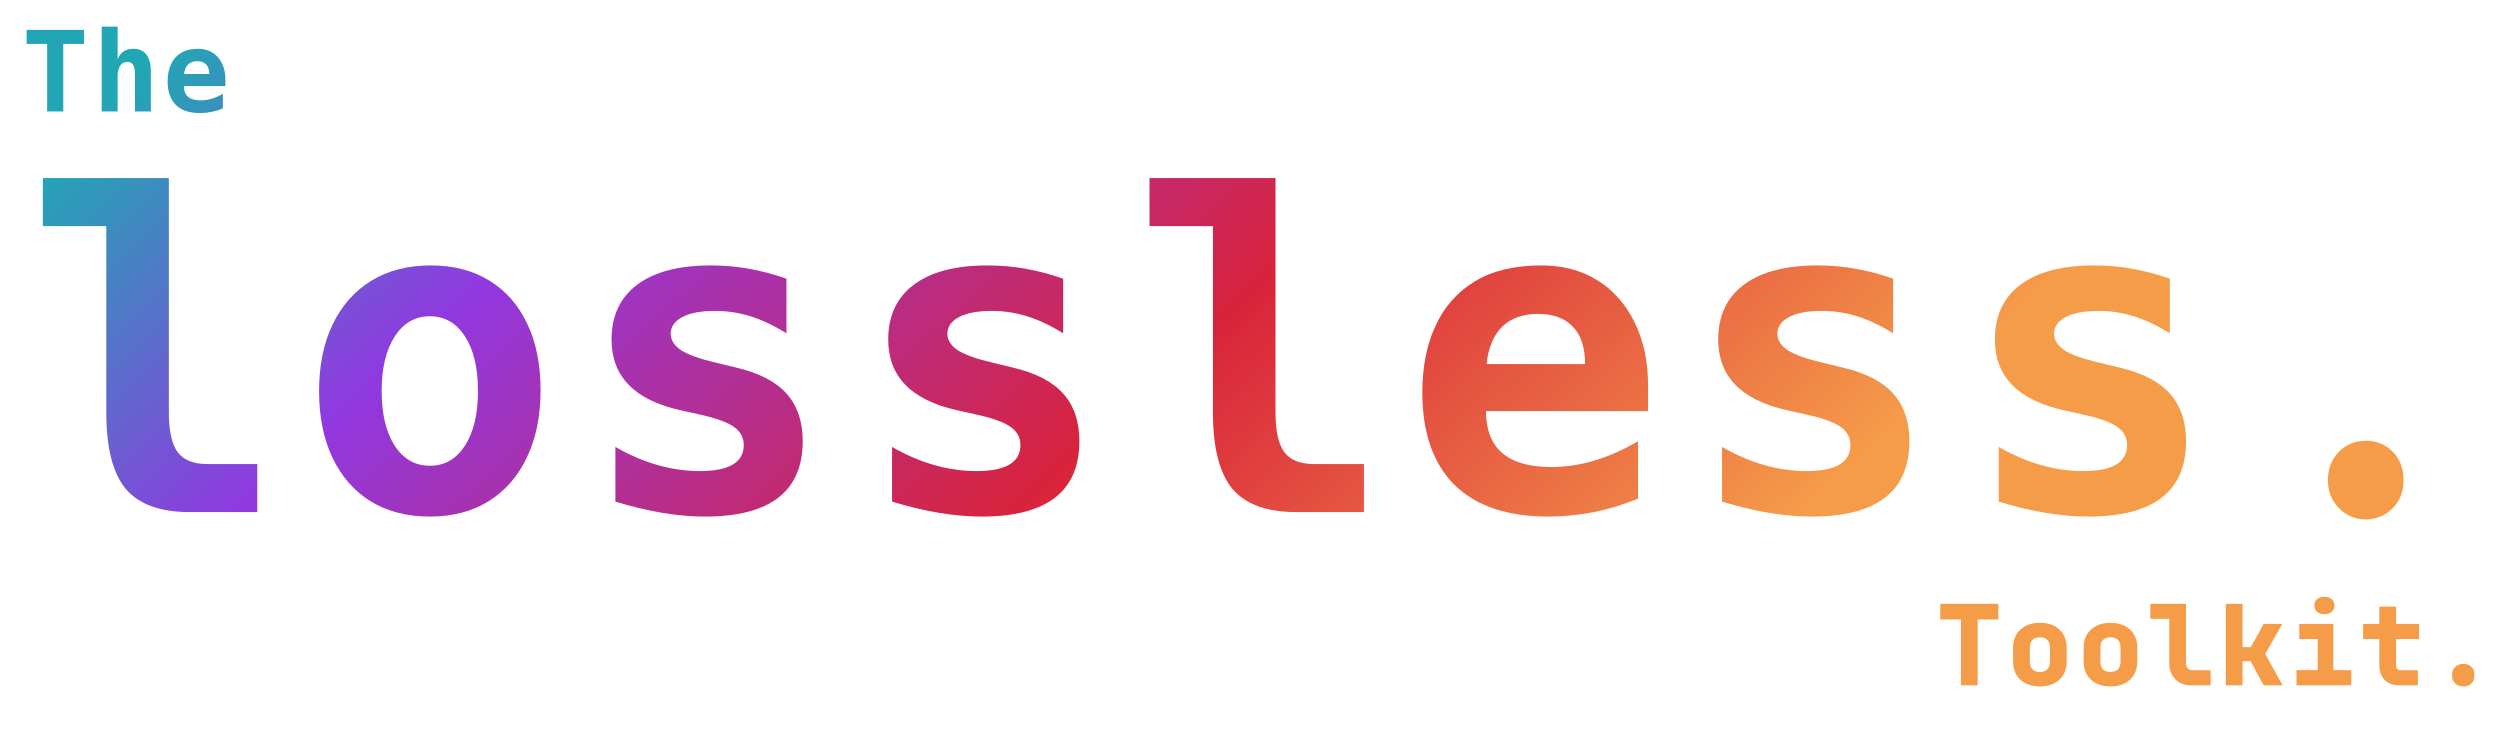
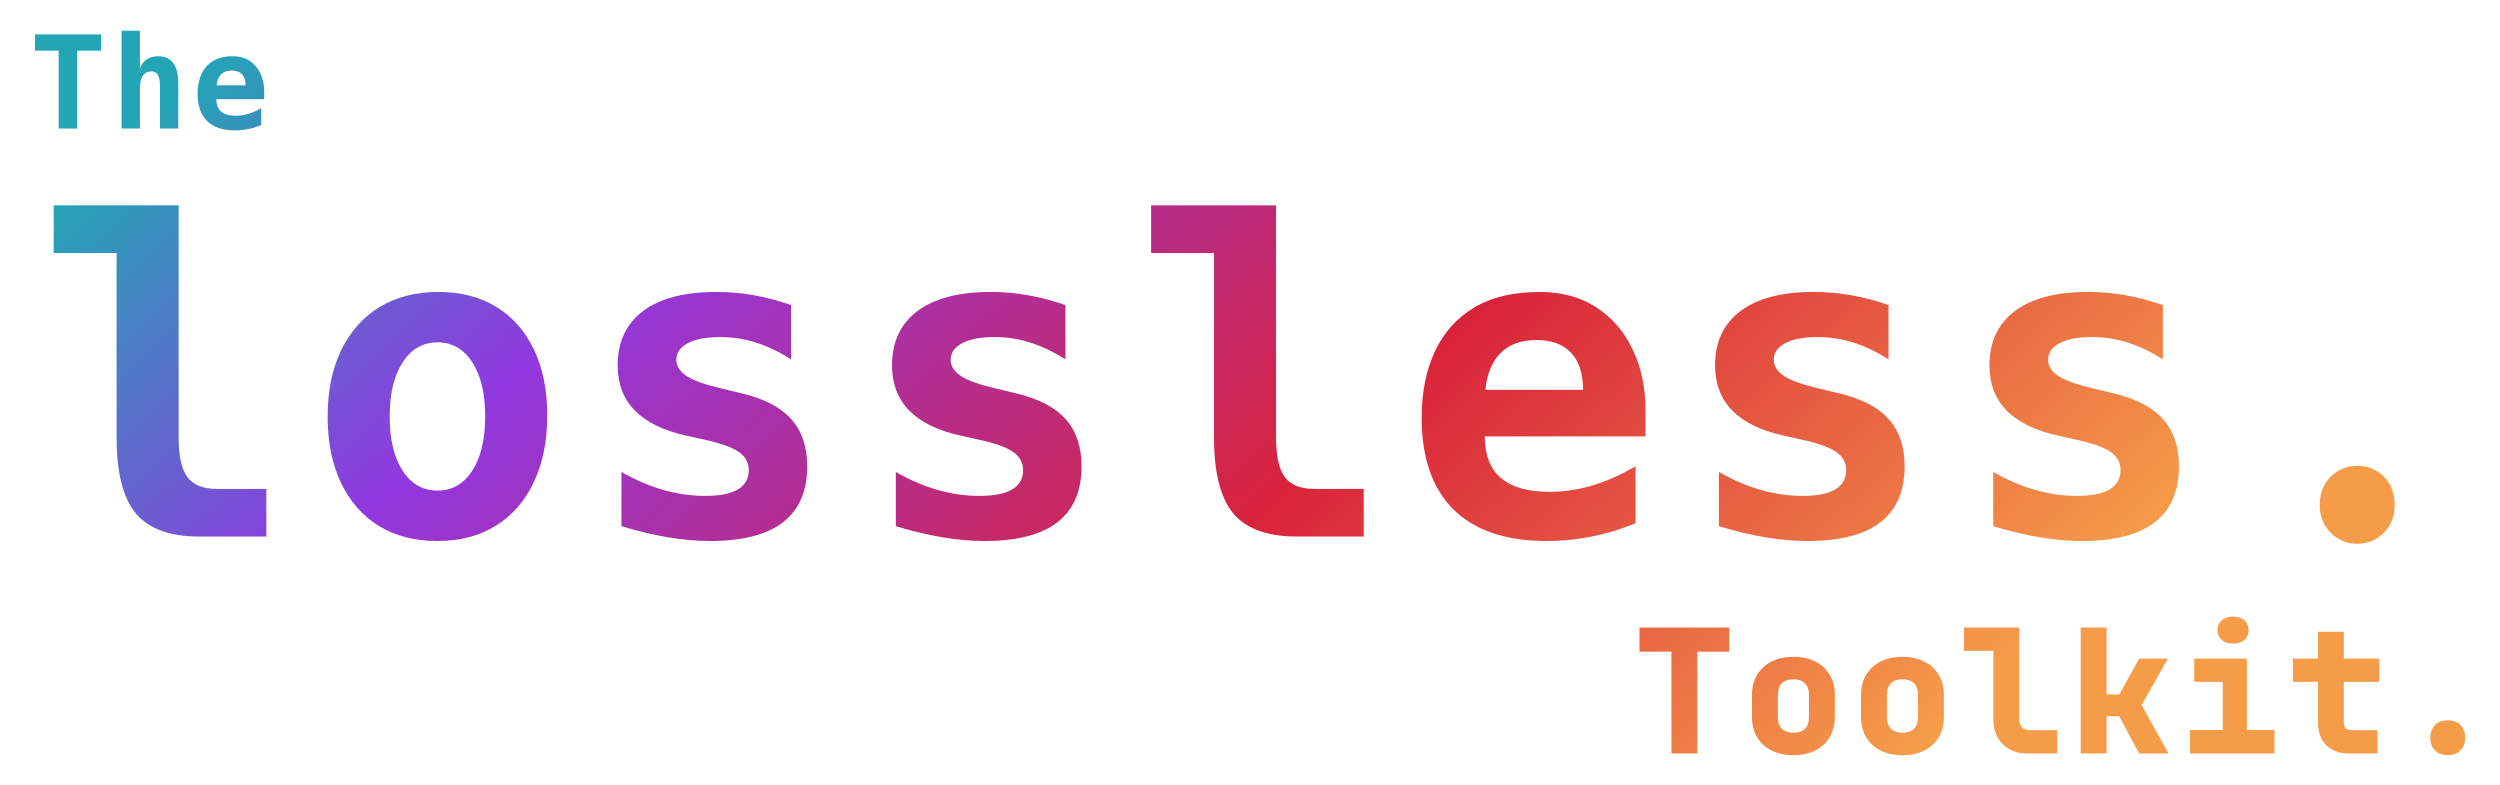
- <svg xmlns="http://www.w3.org/2000/svg" width="568" height="167" viewBox="52 38 568 167" fill="none">
+ <svg xmlns="http://www.w3.org/2000/svg" width="491" height="154" viewBox="52 38 490.9 154.5" fill="none">
  <mask id="mask0_3730_9717" style="mask-type:alpha" maskUnits="userSpaceOnUse" x="58" y="44" width="557" height="155">
    <path d="M62.708 47.987H58V44.783H71.08V47.987H66.372V63.328H62.708V47.987Z" fill="#313131" />
    <path d="M75.11 44H78.725V51.503C78.982 50.724 79.421 50.128 80.042 49.714C80.671 49.292 81.433 49.081 82.328 49.081C83.619 49.081 84.601 49.524 85.272 50.41C85.942 51.296 86.278 52.592 86.278 54.298V63.328H82.663V54.857C82.663 53.888 82.522 53.18 82.24 52.733C81.959 52.285 81.528 52.062 80.949 52.062C80.237 52.062 79.686 52.356 79.296 52.944C78.916 53.532 78.725 54.339 78.725 55.366V63.328H75.11V44Z" fill="#313131" />
    <path d="M97.413 63.689C95.02 63.689 93.198 63.072 91.948 61.838C90.705 60.596 90.084 58.803 90.084 56.459C90.084 54.977 90.341 53.685 90.854 52.584C91.368 51.474 92.134 50.613 93.152 50C94.179 49.387 95.463 49.081 97.003 49.081C98.27 49.081 99.368 49.374 100.295 49.962C101.222 50.55 101.939 51.37 102.444 52.422C102.957 53.465 103.214 54.683 103.214 56.074V57.552H93.786C93.786 59.722 95.053 60.807 97.587 60.807C99.251 60.807 100.933 60.306 102.63 59.304V62.645C100.941 63.341 99.202 63.689 97.413 63.689ZM99.55 54.819C99.55 53.859 99.314 53.134 98.842 52.646C98.37 52.149 97.695 51.9 96.817 51.9C95.922 51.9 95.223 52.153 94.718 52.658C94.212 53.163 93.914 53.884 93.823 54.819H99.55Z" fill="#313131" />
-     <path d="M95.118 154.347C88.39 154.347 83.537 152.584 80.561 149.058C77.618 145.499 76.146 139.709 76.146 131.686V89.374H61.734V78.457H90.363V131.686C90.363 135.892 91.026 138.9 92.352 140.712C93.711 142.523 95.959 143.429 99.097 143.429H110.451V154.347H95.118Z" fill="#313131" />
-     <path d="M149.631 155.365C144.487 155.365 140.023 154.217 136.238 151.92C132.486 149.591 129.591 146.292 127.553 142.022C125.515 137.752 124.496 132.705 124.496 126.883C124.496 121.06 125.515 116.013 127.553 111.743C129.623 107.441 132.551 104.125 136.335 101.796C140.153 99.467 144.665 98.303 149.873 98.303C155.017 98.303 159.448 99.451 163.169 101.748C166.889 104.012 169.751 107.263 171.757 111.501C173.795 115.738 174.814 120.769 174.814 126.591C174.814 132.511 173.779 137.622 171.709 141.925C169.671 146.227 166.775 149.543 163.023 151.872C159.271 154.201 154.806 155.365 149.631 155.365ZM149.679 143.817C153.011 143.817 155.664 142.297 157.637 139.256C159.61 136.183 160.597 132.042 160.597 126.834C160.597 121.594 159.61 117.453 157.637 114.412C155.664 111.371 153.011 109.851 149.679 109.851C146.315 109.851 143.646 111.388 141.673 114.461C139.7 117.501 138.713 121.626 138.713 126.834C138.713 132.042 139.7 136.183 141.673 139.256C143.646 142.297 146.315 143.817 149.679 143.817Z" fill="#313131" />
-     <path d="M212.15 155.365C206.036 155.365 199.259 154.233 191.818 151.969V139.547C198.191 143.202 204.58 145.03 210.985 145.03C217.649 145.03 220.981 143.057 220.981 139.11C220.981 137.363 220.188 135.956 218.603 134.889C217.018 133.821 214.317 132.883 210.5 132.074L206.569 131.201C196.153 128.872 190.945 123.518 190.945 115.14C190.945 109.77 192.87 105.63 196.719 102.718C200.601 99.774 206.214 98.303 213.557 98.303C216.403 98.303 219.218 98.545 222 99.03C224.814 99.516 227.709 100.276 230.685 101.311V113.733C227.839 111.954 225.105 110.66 222.485 109.851C219.897 109.042 217.228 108.638 214.479 108.638C211.244 108.638 208.753 109.107 207.006 110.045C205.259 110.983 204.386 112.245 204.386 113.83C204.386 115.286 205.195 116.547 206.812 117.615C208.462 118.65 211.114 119.588 214.77 120.429L219.379 121.545C224.555 122.774 228.34 124.748 230.734 127.465C233.16 130.182 234.373 133.773 234.373 138.237C234.373 149.656 226.965 155.365 212.15 155.365Z" fill="#313131" />
-     <path d="M275.008 155.365C268.894 155.365 262.117 154.233 254.677 151.969V139.547C261.05 143.202 267.438 145.03 273.843 145.03C280.507 145.03 283.839 143.057 283.839 139.11C283.839 137.363 283.047 135.956 281.462 134.889C279.876 133.821 277.175 132.883 273.358 132.074L269.428 131.201C259.012 128.872 253.803 123.518 253.803 115.14C253.803 109.77 255.728 105.63 259.578 102.718C263.46 99.774 269.072 98.303 276.415 98.303C279.262 98.303 282.076 98.545 284.858 99.03C287.672 99.516 290.568 100.276 293.544 101.311V113.733C290.697 111.954 287.964 110.66 285.343 109.851C282.755 109.042 280.087 108.638 277.337 108.638C274.102 108.638 271.611 109.107 269.865 110.045C268.118 110.983 267.244 112.245 267.244 113.83C267.244 115.286 268.053 116.547 269.67 117.615C271.32 118.65 273.973 119.588 277.628 120.429L282.238 121.545C287.414 122.774 291.198 124.748 293.592 127.465C296.018 130.182 297.231 133.773 297.231 138.237C297.231 149.656 289.824 155.365 275.008 155.365Z" fill="#313131" />
-     <path d="M346.552 154.347C339.824 154.347 334.971 152.584 331.995 149.058C329.052 145.499 327.58 139.709 327.58 131.686V89.374H313.168V78.457H341.797V131.686C341.797 135.892 342.46 138.9 343.786 140.712C345.145 142.523 347.393 143.429 350.531 143.429H361.885V154.347H346.552Z" fill="#313131" />
-     <path d="M403.782 155.365C394.433 155.365 387.317 152.956 382.432 148.136C377.58 143.283 375.153 136.28 375.153 127.125C375.153 121.335 376.156 116.288 378.162 111.986C380.167 107.651 383.16 104.287 387.139 101.893C391.15 99.499 396.164 98.303 402.181 98.303C407.13 98.303 411.416 99.451 415.039 101.748C418.662 104.044 421.46 107.247 423.434 111.355C425.439 115.431 426.442 120.186 426.442 125.621V131.395H389.613C389.613 139.871 394.563 144.108 404.461 144.108C410.963 144.108 417.53 142.151 424.162 138.237V151.29C417.562 154.007 410.769 155.365 403.782 155.365ZM412.128 120.72C412.128 116.968 411.206 114.137 409.362 112.229C407.518 110.288 404.882 109.317 401.453 109.317C397.959 109.317 395.226 110.304 393.253 112.277C391.279 114.25 390.115 117.065 389.759 120.72H412.128Z" fill="#313131" />
-     <path d="M463.584 155.365C457.47 155.365 450.693 154.233 443.252 151.969V139.547C449.625 143.202 456.014 145.03 462.419 145.03C469.083 145.03 472.415 143.057 472.415 139.11C472.415 137.363 471.622 135.956 470.037 134.889C468.452 133.821 465.751 132.883 461.934 132.074L458.003 131.201C447.587 128.872 442.379 123.518 442.379 115.14C442.379 109.77 444.304 105.63 448.153 102.718C452.035 99.774 457.648 98.303 464.991 98.303C467.837 98.303 470.652 98.545 473.434 99.03C476.248 99.516 479.143 100.276 482.119 101.311V113.733C479.273 111.954 476.539 110.66 473.919 109.851C471.331 109.042 468.662 108.638 465.913 108.638C462.678 108.638 460.187 109.107 458.44 110.045C456.693 110.983 455.82 112.245 455.82 113.83C455.82 115.286 456.629 116.547 458.246 117.615C459.896 118.65 462.548 119.588 466.204 120.429L470.813 121.545C475.989 122.774 479.774 124.748 482.168 127.465C484.594 130.182 485.807 133.773 485.807 138.237C485.807 149.656 478.399 155.365 463.584 155.365Z" fill="#313131" />
-     <path d="M526.442 155.365C520.328 155.365 513.551 154.233 506.111 151.969V139.547C512.484 143.202 518.872 145.03 525.277 145.03C531.941 145.03 535.273 143.057 535.273 139.11C535.273 137.363 534.481 135.956 532.896 134.889C531.311 133.821 528.609 132.883 524.792 132.074L520.862 131.201C510.446 128.872 505.238 123.518 505.238 115.14C505.238 109.77 507.162 105.63 511.012 102.718C514.894 99.774 520.506 98.303 527.849 98.303C530.696 98.303 533.51 98.545 536.292 99.03C539.107 99.516 542.002 100.276 544.978 101.311V113.733C542.131 111.954 539.398 110.66 536.777 109.851C534.19 109.042 531.521 108.638 528.771 108.638C525.536 108.638 523.045 109.107 521.299 110.045C519.552 110.983 518.678 112.245 518.678 113.83C518.678 115.286 519.487 116.547 521.105 117.615C522.754 118.65 525.407 119.588 529.062 120.429L533.672 121.545C538.848 122.774 542.633 124.748 545.026 127.465C547.452 130.182 548.666 133.773 548.666 138.237C548.666 149.656 541.258 155.365 526.442 155.365Z" fill="#313131" />
-     <path d="M589.446 155.996C588.185 155.996 587.068 155.77 586.098 155.317C585.128 154.896 584.238 154.282 583.429 153.473C581.747 151.791 580.906 149.672 580.906 147.117C580.906 144.464 581.747 142.297 583.429 140.615C585.079 138.965 587.101 138.14 589.495 138.14C591.921 138.14 593.959 138.965 595.609 140.615C597.258 142.264 598.083 144.432 598.083 147.117C598.083 149.704 597.258 151.823 595.609 153.473C593.926 155.155 591.872 155.996 589.446 155.996Z" fill="#313131" />
-     <path d="M497.526 193.708V178.739H492.833V175.187H506.026V178.739H501.332V193.708ZM515.463 193.962Q513.611 193.962 512.24 193.264Q510.87 192.566 510.122 191.31Q509.374 190.055 509.374 188.38V185.082Q509.374 183.407 510.122 182.151Q510.87 180.896 512.24 180.198Q513.611 179.5 515.463 179.5Q517.34 179.5 518.697 180.198Q520.055 180.896 520.803 182.151Q521.552 183.407 521.552 185.082V188.38Q521.552 190.055 520.803 191.31Q520.055 192.566 518.697 193.264Q517.34 193.962 515.463 193.962ZM515.463 190.663Q516.579 190.663 517.162 190.067Q517.746 189.471 517.746 188.38V185.082Q517.746 183.965 517.162 183.382Q516.579 182.798 515.463 182.798Q514.372 182.798 513.775 183.382Q513.179 183.965 513.179 185.082V188.38Q513.179 189.471 513.775 190.067Q514.372 190.663 515.463 190.663ZM531.496 193.962Q529.644 193.962 528.274 193.264Q526.904 192.566 526.155 191.31Q525.407 190.055 525.407 188.38V185.082Q525.407 183.407 526.155 182.151Q526.904 180.896 528.274 180.198Q529.644 179.5 531.496 179.5Q533.374 179.5 534.731 180.198Q536.088 180.896 536.837 182.151Q537.585 183.407 537.585 185.082V188.38Q537.585 190.055 536.837 191.31Q536.088 192.566 534.731 193.264Q533.374 193.962 531.496 193.962ZM531.496 190.663Q532.612 190.663 533.196 190.067Q533.78 189.471 533.78 188.38V185.082Q533.78 183.965 533.196 183.382Q532.612 182.798 531.496 182.798Q530.405 182.798 529.809 183.382Q529.213 183.965 529.213 185.082V188.38Q529.213 189.471 529.809 190.067Q530.405 190.663 531.496 190.663ZM549.813 193.708Q548.341 193.708 547.225 193.086Q546.109 192.465 545.487 191.348Q544.866 190.232 544.866 188.761V178.612H540.552V175.187H548.671V188.761Q548.671 189.446 549.09 189.864Q549.509 190.283 550.194 190.283H554.253V193.708ZM557.702 193.708V175.187H561.508V185.031H563.385L566.303 179.754H570.54L566.658 186.579L570.616 193.708H566.303L563.36 188.228H561.508V193.708ZM573.761 193.708V190.258H578.582V183.179H574.395V179.754H582.134V190.258H586.193V193.708ZM580.104 177.547Q579.064 177.547 578.442 177.014Q577.821 176.481 577.821 175.568Q577.821 174.654 578.442 174.121Q579.064 173.589 580.104 173.589Q581.144 173.589 581.766 174.121Q582.387 174.654 582.387 175.568Q582.387 176.481 581.766 177.014Q581.144 177.547 580.104 177.547ZM597.152 193.708Q595.021 193.708 593.803 192.49Q592.585 191.272 592.585 189.141V183.179H588.907V179.754H592.585V175.821H596.391V179.754H601.592V183.179H596.391V189.141Q596.391 190.283 597.533 190.283H601.339V193.708ZM611.664 193.962Q610.496 193.962 609.799 193.264Q609.101 192.566 609.101 191.399Q609.101 190.207 609.799 189.522Q610.496 188.837 611.664 188.837Q612.856 188.837 613.541 189.522Q614.226 190.207 614.226 191.399Q614.226 192.566 613.541 193.264Q612.856 193.962 611.664 193.962Z" fill="#313131" />
+     <g transform="translate(61.73 78.46) scale(0.86) translate(-61.73 -78.46)">
+       <path d="M95.118 154.347C88.39 154.347 83.537 152.584 80.561 149.058C77.618 145.499 76.146 139.709 76.146 131.686V89.374H61.734V78.457H90.363V131.686C90.363 135.892 91.026 138.9 92.352 140.712C93.711 142.523 95.959 143.429 99.097 143.429H110.451V154.347H95.118Z" fill="#313131" />
+       <path d="M149.631 155.365C144.487 155.365 140.023 154.217 136.238 151.92C132.486 149.591 129.591 146.292 127.553 142.022C125.515 137.752 124.496 132.705 124.496 126.883C124.496 121.06 125.515 116.013 127.553 111.743C129.623 107.441 132.551 104.125 136.335 101.796C140.153 99.467 144.665 98.303 149.873 98.303C155.017 98.303 159.448 99.451 163.169 101.748C166.889 104.012 169.751 107.263 171.757 111.501C173.795 115.738 174.814 120.769 174.814 126.591C174.814 132.511 173.779 137.622 171.709 141.925C169.671 146.227 166.775 149.543 163.023 151.872C159.271 154.201 154.806 155.365 149.631 155.365ZM149.679 143.817C153.011 143.817 155.664 142.297 157.637 139.256C159.61 136.183 160.597 132.042 160.597 126.834C160.597 121.594 159.61 117.453 157.637 114.412C155.664 111.371 153.011 109.851 149.679 109.851C146.315 109.851 143.646 111.388 141.673 114.461C139.7 117.501 138.713 121.626 138.713 126.834C138.713 132.042 139.7 136.183 141.673 139.256C143.646 142.297 146.315 143.817 149.679 143.817Z" fill="#313131" />
+       <path d="M212.15 155.365C206.036 155.365 199.259 154.233 191.818 151.969V139.547C198.191 143.202 204.58 145.03 210.985 145.03C217.649 145.03 220.981 143.057 220.981 139.11C220.981 137.363 220.188 135.956 218.603 134.889C217.018 133.821 214.317 132.883 210.5 132.074L206.569 131.201C196.153 128.872 190.945 123.518 190.945 115.14C190.945 109.77 192.87 105.63 196.719 102.718C200.601 99.774 206.214 98.303 213.557 98.303C216.403 98.303 219.218 98.545 222 99.03C224.814 99.516 227.709 100.276 230.685 101.311V113.733C227.839 111.954 225.105 110.66 222.485 109.851C219.897 109.042 217.228 108.638 214.479 108.638C211.244 108.638 208.753 109.107 207.006 110.045C205.259 110.983 204.386 112.245 204.386 113.83C204.386 115.286 205.195 116.547 206.812 117.615C208.462 118.65 211.114 119.588 214.77 120.429L219.379 121.545C224.555 122.774 228.34 124.748 230.734 127.465C233.16 130.182 234.373 133.773 234.373 138.237C234.373 149.656 226.965 155.365 212.15 155.365Z" fill="#313131" />
+       <path d="M275.008 155.365C268.894 155.365 262.117 154.233 254.677 151.969V139.547C261.05 143.202 267.438 145.03 273.843 145.03C280.507 145.03 283.839 143.057 283.839 139.11C283.839 137.363 283.047 135.956 281.462 134.889C279.876 133.821 277.175 132.883 273.358 132.074L269.428 131.201C259.012 128.872 253.803 123.518 253.803 115.14C253.803 109.77 255.728 105.63 259.578 102.718C263.46 99.774 269.072 98.303 276.415 98.303C279.262 98.303 282.076 98.545 284.858 99.03C287.672 99.516 290.568 100.276 293.544 101.311V113.733C290.697 111.954 287.964 110.66 285.343 109.851C282.755 109.042 280.087 108.638 277.337 108.638C274.102 108.638 271.611 109.107 269.865 110.045C268.118 110.983 267.244 112.245 267.244 113.83C267.244 115.286 268.053 116.547 269.67 117.615C271.32 118.65 273.973 119.588 277.628 120.429L282.238 121.545C287.414 122.774 291.198 124.748 293.592 127.465C296.018 130.182 297.231 133.773 297.231 138.237C297.231 149.656 289.824 155.365 275.008 155.365Z" fill="#313131" />
+       <path d="M346.552 154.347C339.824 154.347 334.971 152.584 331.995 149.058C329.052 145.499 327.58 139.709 327.58 131.686V89.374H313.168V78.457H341.797V131.686C341.797 135.892 342.46 138.9 343.786 140.712C345.145 142.523 347.393 143.429 350.531 143.429H361.885V154.347H346.552Z" fill="#313131" />
+       <path d="M403.782 155.365C394.433 155.365 387.317 152.956 382.432 148.136C377.58 143.283 375.153 136.28 375.153 127.125C375.153 121.335 376.156 116.288 378.162 111.986C380.167 107.651 383.16 104.287 387.139 101.893C391.15 99.499 396.164 98.303 402.181 98.303C407.13 98.303 411.416 99.451 415.039 101.748C418.662 104.044 421.46 107.247 423.434 111.355C425.439 115.431 426.442 120.186 426.442 125.621V131.395H389.613C389.613 139.871 394.563 144.108 404.461 144.108C410.963 144.108 417.53 142.151 424.162 138.237V151.29C417.562 154.007 410.769 155.365 403.782 155.365ZM412.128 120.72C412.128 116.968 411.206 114.137 409.362 112.229C407.518 110.288 404.882 109.317 401.453 109.317C397.959 109.317 395.226 110.304 393.253 112.277C391.279 114.25 390.115 117.065 389.759 120.72H412.128Z" fill="#313131" />
+       <path d="M463.584 155.365C457.47 155.365 450.693 154.233 443.252 151.969V139.547C449.625 143.202 456.014 145.03 462.419 145.03C469.083 145.03 472.415 143.057 472.415 139.11C472.415 137.363 471.622 135.956 470.037 134.889C468.452 133.821 465.751 132.883 461.934 132.074L458.003 131.201C447.587 128.872 442.379 123.518 442.379 115.14C442.379 109.77 444.304 105.63 448.153 102.718C452.035 99.774 457.648 98.303 464.991 98.303C467.837 98.303 470.652 98.545 473.434 99.03C476.248 99.516 479.143 100.276 482.119 101.311V113.733C479.273 111.954 476.539 110.66 473.919 109.851C471.331 109.042 468.662 108.638 465.913 108.638C462.678 108.638 460.187 109.107 458.44 110.045C456.693 110.983 455.82 112.245 455.82 113.83C455.82 115.286 456.629 116.547 458.246 117.615C459.896 118.65 462.548 119.588 466.204 120.429L470.813 121.545C475.989 122.774 479.774 124.748 482.168 127.465C484.594 130.182 485.807 133.773 485.807 138.237C485.807 149.656 478.399 155.365 463.584 155.365Z" fill="#313131" />
+       <path d="M526.442 155.365C520.328 155.365 513.551 154.233 506.111 151.969V139.547C512.484 143.202 518.872 145.03 525.277 145.03C531.941 145.03 535.273 143.057 535.273 139.11C535.273 137.363 534.481 135.956 532.896 134.889C531.311 133.821 528.609 132.883 524.792 132.074L520.862 131.201C510.446 128.872 505.238 123.518 505.238 115.14C505.238 109.77 507.162 105.63 511.012 102.718C514.894 99.774 520.506 98.303 527.849 98.303C530.696 98.303 533.51 98.545 536.292 99.03C539.107 99.516 542.002 100.276 544.978 101.311V113.733C542.131 111.954 539.398 110.66 536.777 109.851C534.19 109.042 531.521 108.638 528.771 108.638C525.536 108.638 523.045 109.107 521.299 110.045C519.552 110.983 518.678 112.245 518.678 113.83C518.678 115.286 519.487 116.547 521.105 117.615C522.754 118.65 525.407 119.588 529.062 120.429L533.672 121.545C538.848 122.774 542.633 124.748 545.026 127.465C547.452 130.182 548.666 133.773 548.666 138.237C548.666 149.656 541.258 155.365 526.442 155.365Z" fill="#313131" />
+       <path d="M589.446 155.996C588.185 155.996 587.068 155.77 586.098 155.317C585.128 154.896 584.238 154.282 583.429 153.473C581.747 151.791 580.906 149.672 580.906 147.117C580.906 144.464 581.747 142.297 583.429 140.615C585.079 138.965 587.101 138.14 589.495 138.14C591.921 138.14 593.959 138.965 595.609 140.615C597.258 142.264 598.083 144.432 598.083 147.117C598.083 149.704 597.258 151.823 595.609 153.473C593.926 155.155 591.872 155.996 589.446 155.996Z" fill="#313131" />
+     </g>
+     <path d="M380.487 186.465V166.405H374.197V161.645H391.877V166.405H385.587V186.465ZM404.524 186.805Q402.042 186.805 400.206 185.87Q398.37 184.935 397.367 183.252Q396.364 181.569 396.364 179.325V174.905Q396.364 172.661 397.367 170.978Q398.37 169.295 400.206 168.36Q402.042 167.425 404.524 167.425Q407.04 167.425 408.859 168.36Q410.678 169.295 411.681 170.978Q412.684 172.661 412.684 174.905V179.325Q412.684 181.569 411.681 183.252Q410.678 184.935 408.859 185.87Q407.04 186.805 404.524 186.805ZM404.524 182.385Q406.02 182.385 406.802 181.586Q407.584 180.787 407.584 179.325V174.905Q407.584 173.409 406.802 172.627Q406.02 171.845 404.524 171.845Q403.062 171.845 402.263 172.627Q401.464 173.409 401.464 174.905V179.325Q401.464 180.787 402.263 181.586Q403.062 182.385 404.524 182.385ZM426.01 186.805Q423.528 186.805 421.692 185.87Q419.856 184.935 418.853 183.252Q417.85 181.569 417.85 179.325V174.905Q417.85 172.661 418.853 170.978Q419.856 169.295 421.692 168.36Q423.528 167.425 426.01 167.425Q428.526 167.425 430.345 168.36Q432.164 169.295 433.167 170.978Q434.17 172.661 434.17 174.905V179.325Q434.17 181.569 433.167 183.252Q432.164 184.935 430.345 185.87Q428.526 186.805 426.01 186.805ZM426.01 182.385Q427.506 182.385 428.288 181.586Q429.07 180.787 429.07 179.325V174.905Q429.07 173.409 428.288 172.627Q427.506 171.845 426.01 171.845Q424.548 171.845 423.749 172.627Q422.95 173.409 422.95 174.905V179.325Q422.95 180.787 423.749 181.586Q424.548 182.385 426.01 182.385ZM450.557 186.465Q448.585 186.465 447.089 185.632Q445.593 184.799 444.76 183.303Q443.927 181.807 443.927 179.835V166.235H438.147V161.645H449.027V179.835Q449.027 180.753 449.588 181.314Q450.149 181.875 451.067 181.875H456.507V186.465ZM461.129 186.465V161.645H466.229V174.837H468.745L472.655 167.765H478.333L473.131 176.911L478.435 186.465H472.655L468.711 179.121H466.229V186.465ZM482.65 186.465V181.841H489.11V172.355H483.5V167.765H493.87V181.841H499.31V186.465ZM491.15 164.807Q489.756 164.807 488.923 164.093Q488.09 163.379 488.09 162.155Q488.09 160.931 488.923 160.217Q489.756 159.503 491.15 159.503Q492.544 159.503 493.377 160.217Q494.21 160.931 494.21 162.155Q494.21 163.379 493.377 164.093Q492.544 164.807 491.15 164.807ZM513.996 186.465Q511.14 186.465 509.508 184.833Q507.876 183.201 507.876 180.345V172.355H502.946V167.765H507.876V162.495H512.976V167.765H519.946V172.355H512.976V180.345Q512.976 181.875 514.506 181.875H519.606V186.465ZM533.443 186.805Q531.879 186.805 530.944 185.87Q530.009 184.935 530.009 183.371Q530.009 181.773 530.944 180.855Q531.879 179.937 533.443 179.937Q535.041 179.937 535.959 180.855Q536.877 181.773 536.877 183.371Q536.877 184.935 535.959 185.87Q535.041 186.805 533.443 186.805Z" fill="#313131" />
  </mask>
  <g mask="url(#mask0_3730_9717)">
    <rect width="556.226" height="155" transform="translate(58 44)" fill="url(#paint0_linear_3730_9717)" />
  </g>
  <defs>
    <linearGradient id="paint0_linear_3730_9717" x1="25.419" y1="12.372" x2="249.363" y2="253.911" gradientUnits="userSpaceOnUse">
      <stop stop-color="#22A6B5" />
      <stop offset="0.266" stop-color="#9138E0" />
      <stop offset="0.63" stop-color="#D9233B" />
      <stop offset="1" stop-color="#F59C49" />
    </linearGradient>
  </defs>
</svg>
